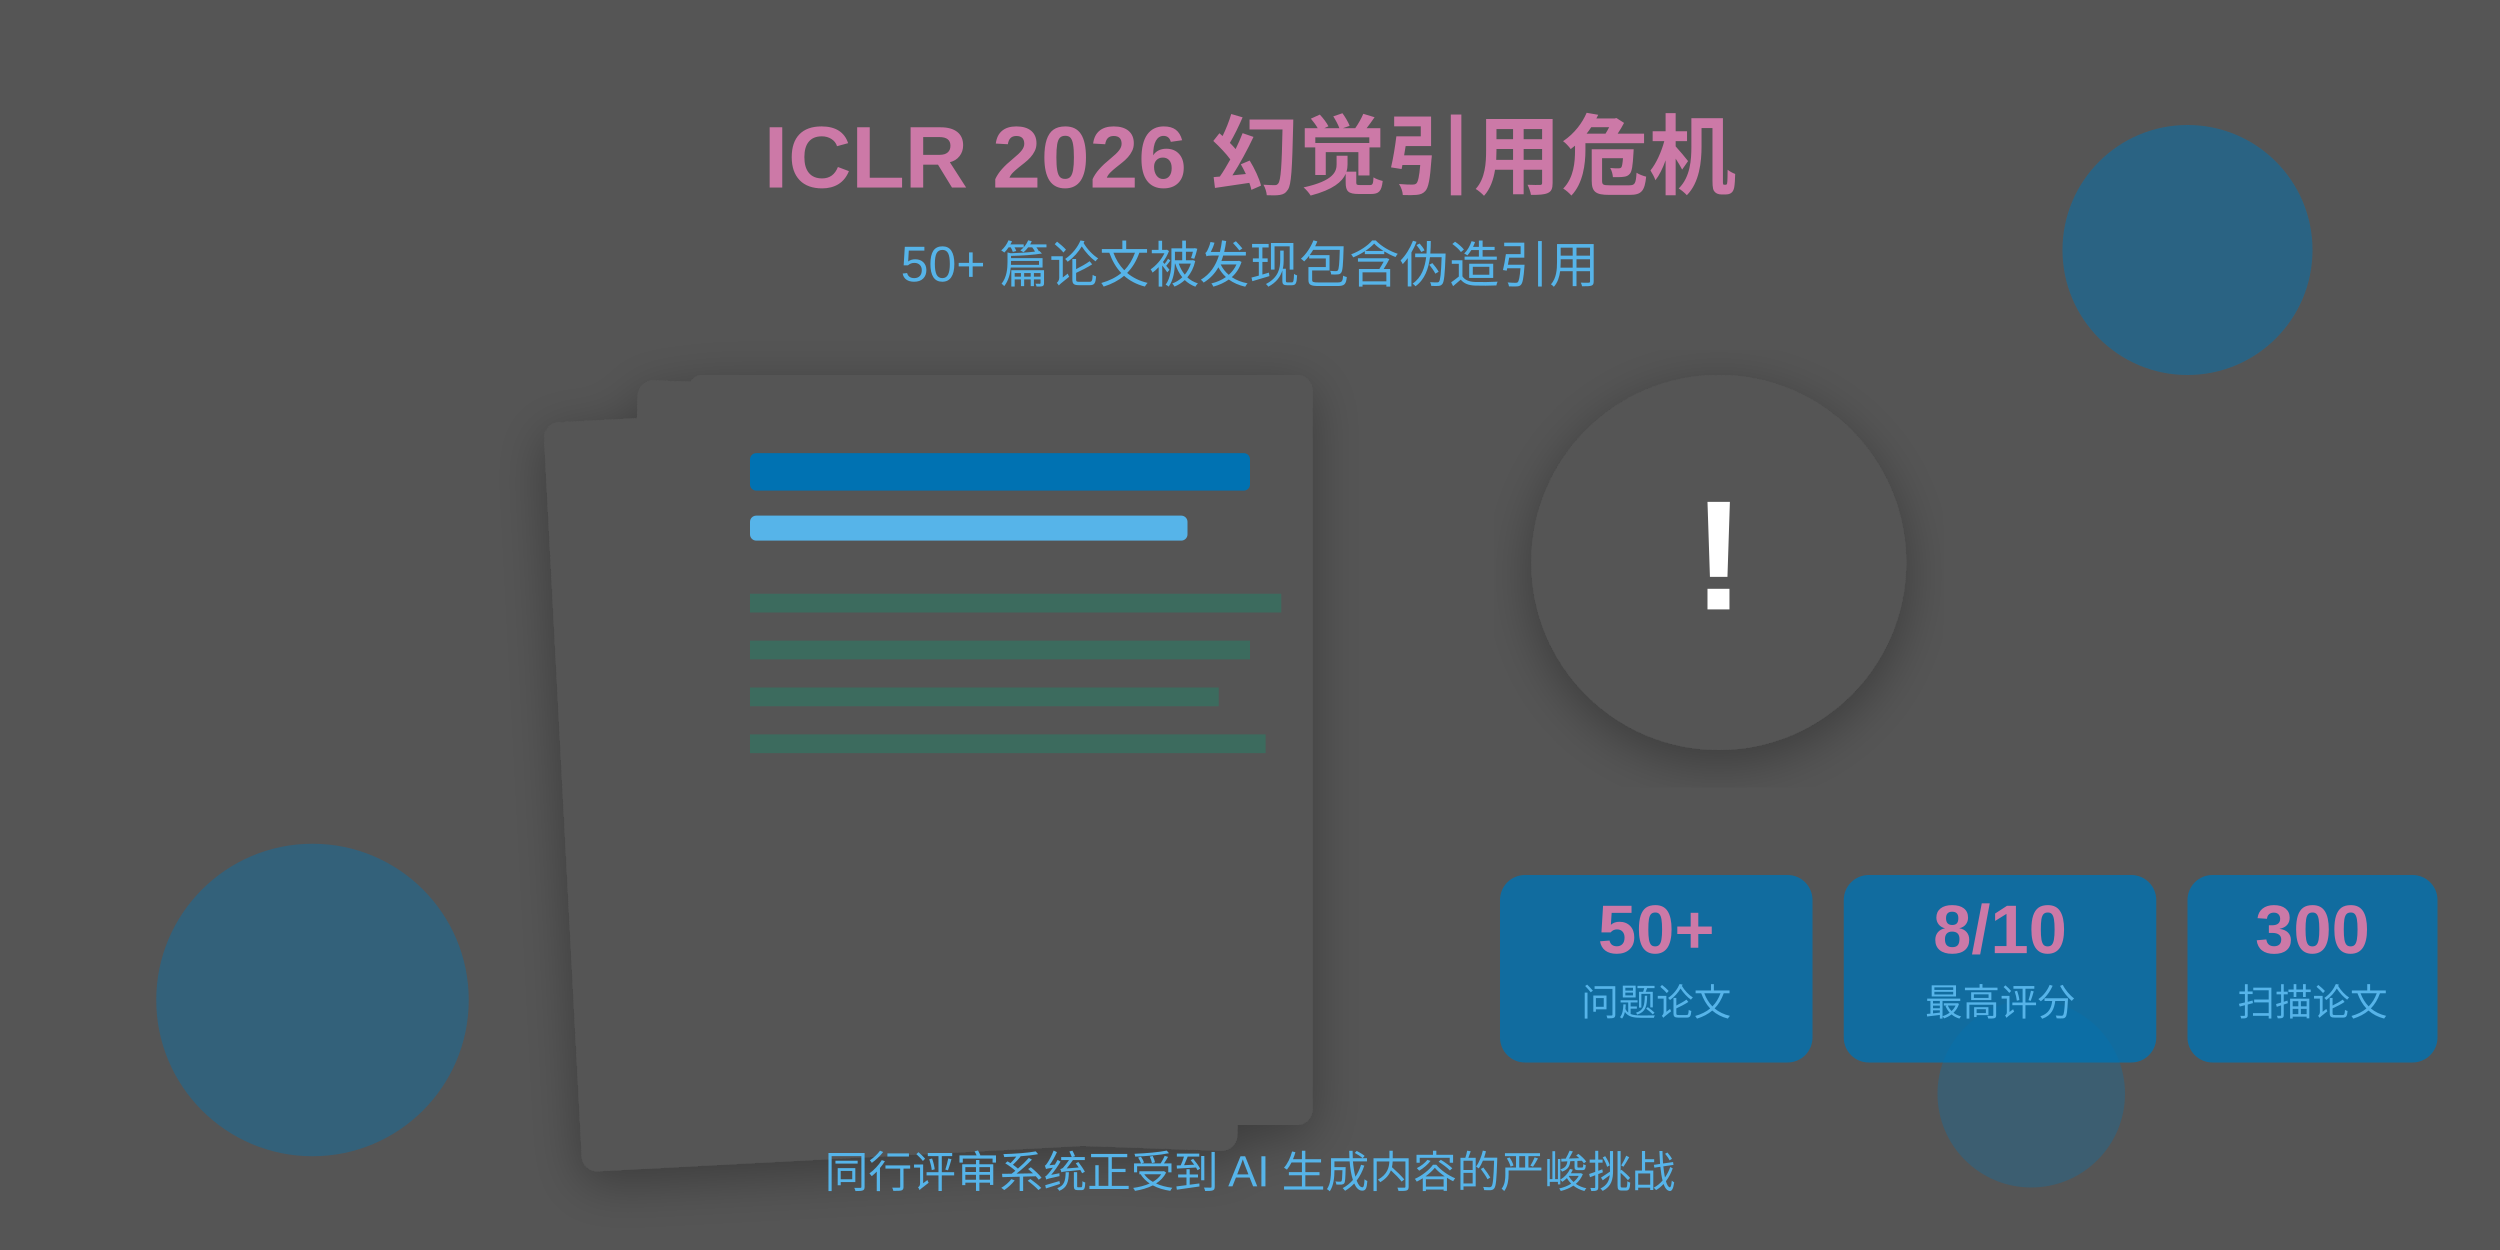
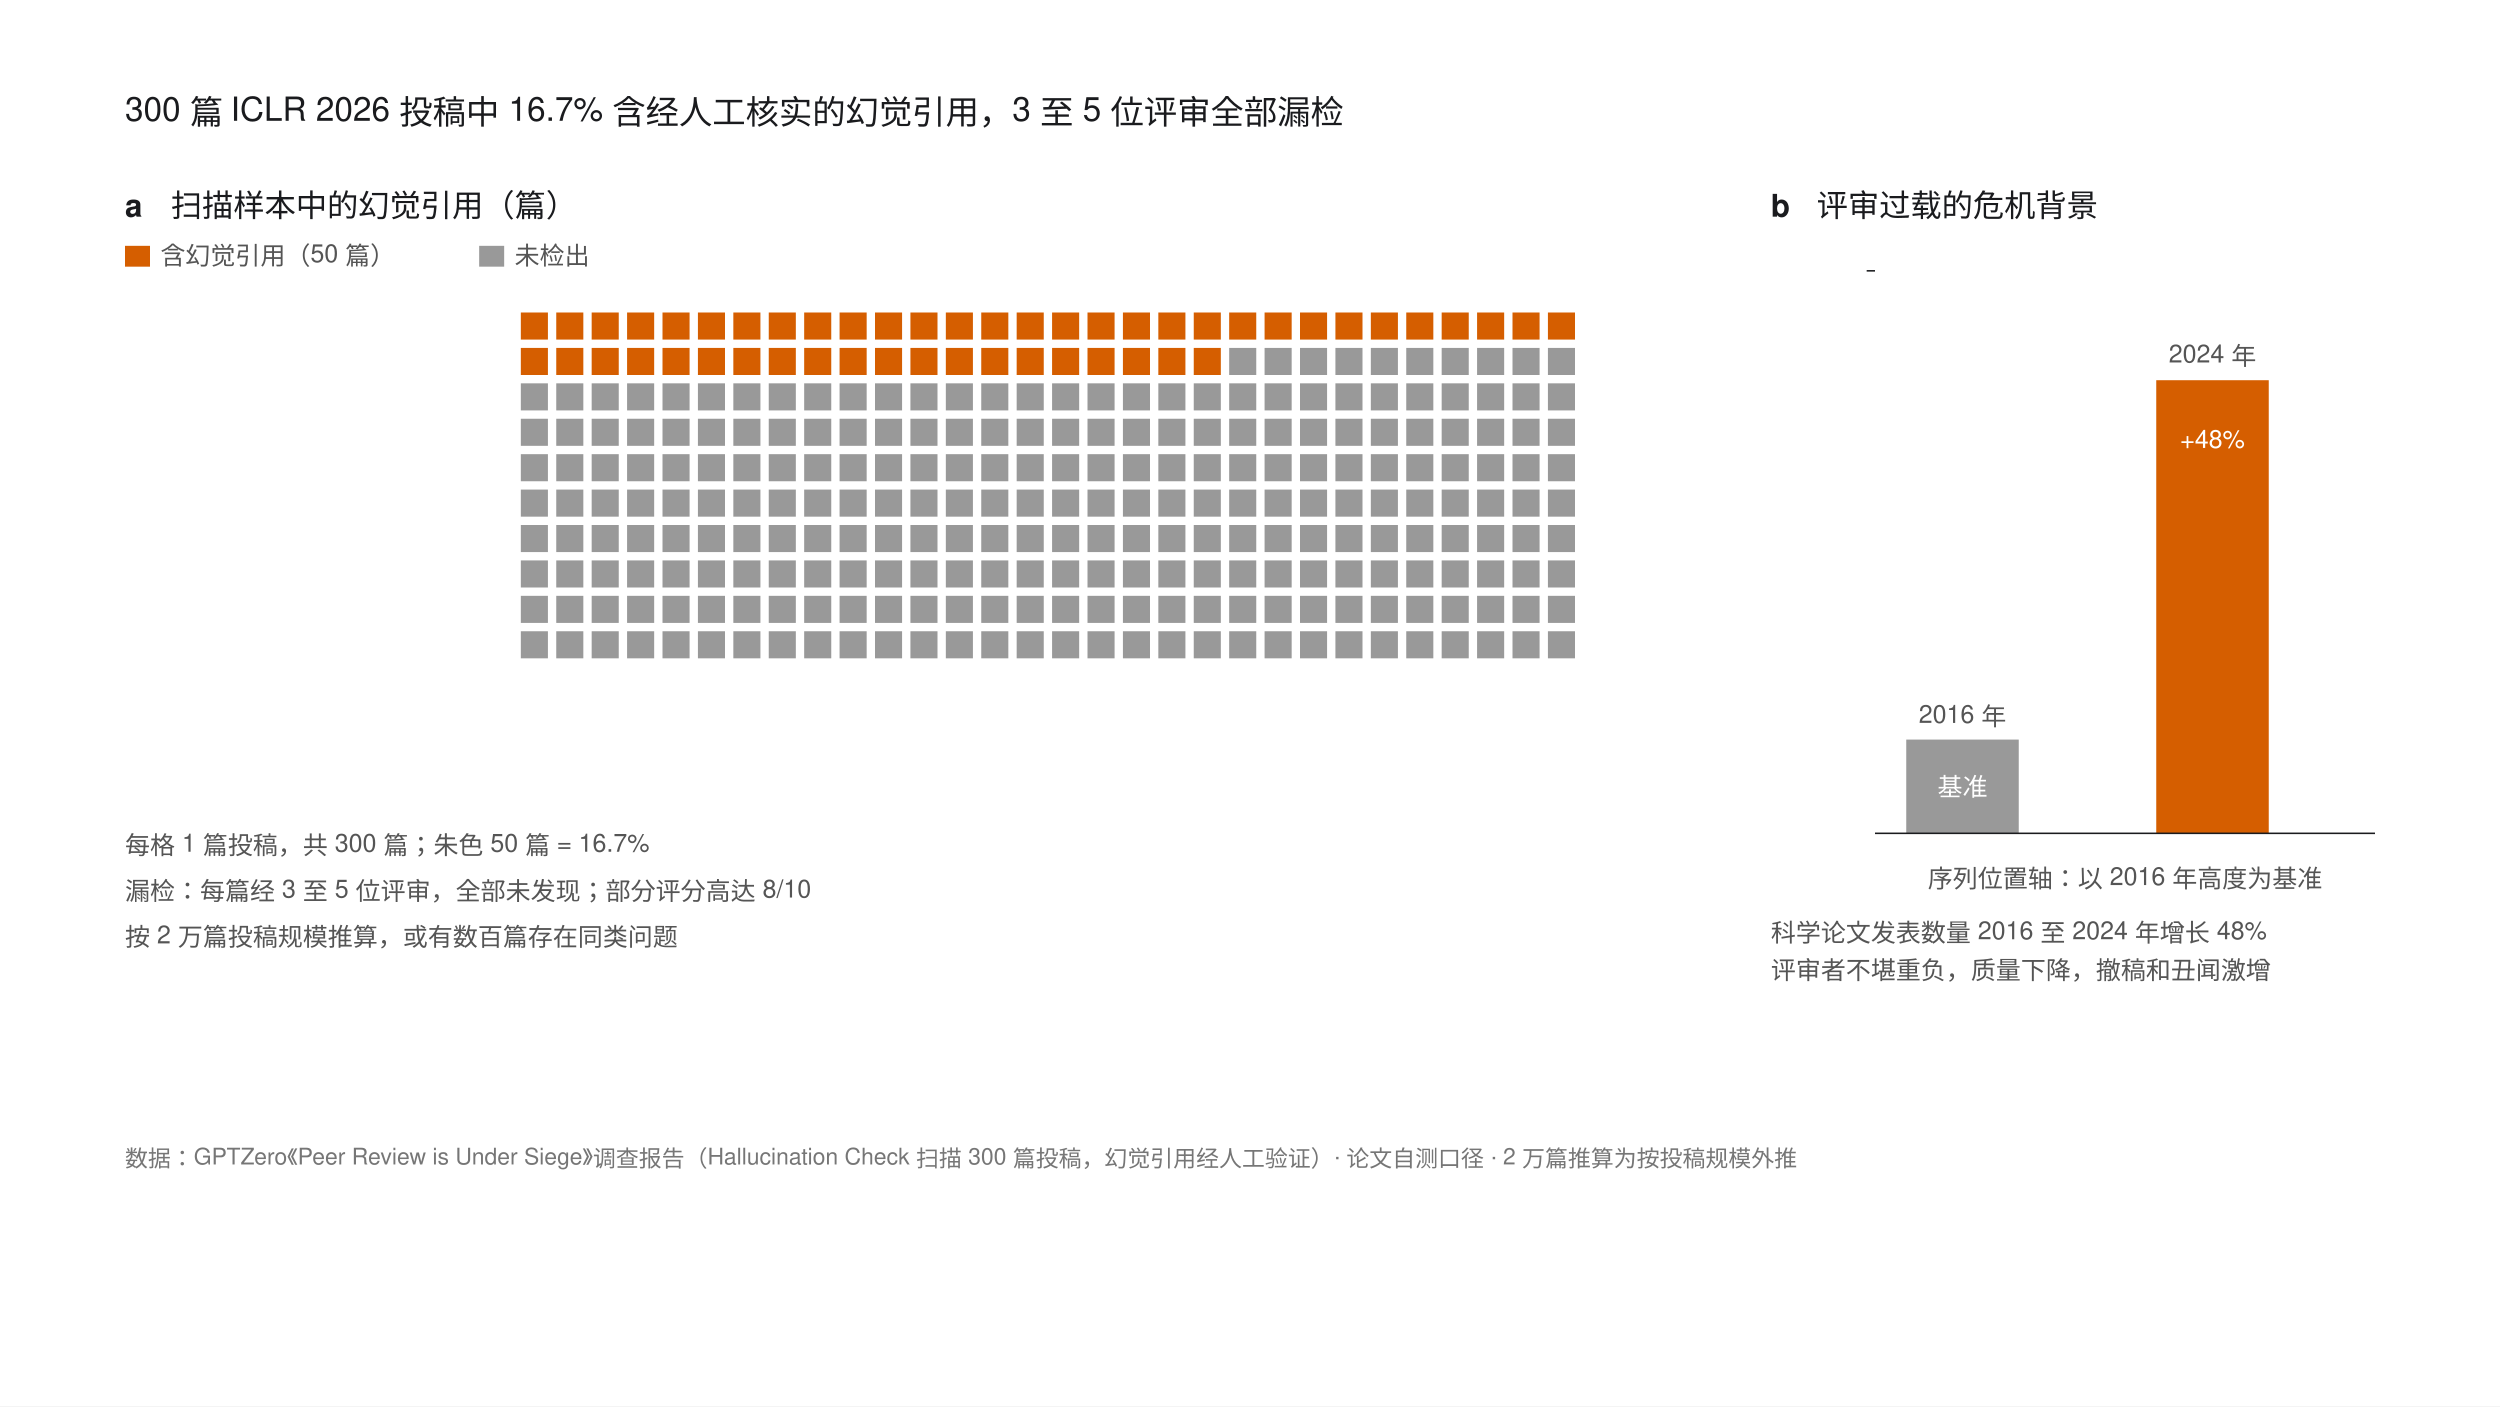
- <svg xmlns="http://www.w3.org/2000/svg" viewBox="0 0 800 400">
-   <defs>
-     <filter id="shadow">
-       <feDropShadow dx="0" dy="4" stdDeviation="8" flood-opacity="0.3" />
-     </filter>
-   </defs>
-   <rect width="800" height="400" fill="#555555" />
-   <circle cx="700" cy="80" r="40" fill="#0072B2" opacity="0.5" />
-   <circle cx="100" cy="320" r="50" fill="#0072B2" opacity="0.4" />
-   <circle cx="650" cy="350" r="30" fill="#0072B2" opacity="0.3" />
-   <text x="400" y="60" text-anchor="middle" fill="#CC79A7" font-family="Arial, sans-serif" font-size="28" font-weight="bold">
-     ICLR 2026 幻觉引用危机
-   </text>
-   <text x="400" y="90" text-anchor="middle" fill="#56B4E9" font-family="Arial, sans-serif" font-size="16">
-     50+ 篇论文被发现包含伪造引用
-   </text>
-   <g filter="url(#shadow)">
-     <rect x="180" y="130" width="200" height="240" fill="#555555" rx="5" transform="rotate(-3, 280, 250)" />
-     <rect x="200" y="125" width="200" height="240" fill="#555555" rx="5" transform="rotate(2, 300, 245)" />
-     <rect x="220" y="120" width="200" height="240" fill="#555555" rx="5" />
+ <svg xmlns="http://www.w3.org/2000/svg" width="1200" height="675" viewBox="0 0 1200 675" font-family="'Helvetica Neue',Helvetica,Arial,'PingFang SC',sans-serif">
+   <rect width="1200" height="675" fill="#FFFFFF" />
+   <text x="60" y="58" font-size="16" fill="#1A1B1E">300 篇 ICLR 2026 投稿中 16.7% 含经人工核实的幻觉引用，3 至 5 位评审全部漏检</text>
+   <text x="60" y="104" font-size="15" font-weight="bold" fill="#1A1B1E">a</text>
+   <text x="82" y="104" font-size="15" fill="#1A1B1E">扫描样本中的幻觉引用（篇）</text>
+   <g font-size="12" fill="#555">
+     <rect x="60" y="118" width="12" height="10" fill="#D55E00" />
+     <text x="77" y="127">含幻觉引用（50 篇）</text>
+     <rect x="230" y="118" width="12" height="10" fill="#999999" />
+     <text x="247" y="127">未检出</text>
  </g>
  <g>
-     <rect x="240" y="145" width="160" height="12" fill="#0072B2" rx="2" />
-     <rect x="240" y="165" width="140" height="8" fill="#56B4E9" rx="2" />
-     <rect x="240" y="190" width="170" height="6" fill="#009E73" opacity="0.3" />
-     <rect x="240" y="205" width="160" height="6" fill="#009E73" opacity="0.3" />
-     <rect x="240" y="220" width="150" height="6" fill="#009E73" opacity="0.3" />
-     <rect x="240" y="235" width="165" height="6" fill="#009E73" opacity="0.3" />
+     <rect x="250" y="150" width="13" height="13" fill="#D55E00" />
+     <rect x="267" y="150" width="13" height="13" fill="#D55E00" />
+     <rect x="284" y="150" width="13" height="13" fill="#D55E00" />
+     <rect x="301" y="150" width="13" height="13" fill="#D55E00" />
+     <rect x="318" y="150" width="13" height="13" fill="#D55E00" />
+     <rect x="335" y="150" width="13" height="13" fill="#D55E00" />
+     <rect x="352" y="150" width="13" height="13" fill="#D55E00" />
+     <rect x="369" y="150" width="13" height="13" fill="#D55E00" />
+     <rect x="386" y="150" width="13" height="13" fill="#D55E00" />
+     <rect x="403" y="150" width="13" height="13" fill="#D55E00" />
+     <rect x="420" y="150" width="13" height="13" fill="#D55E00" />
+     <rect x="437" y="150" width="13" height="13" fill="#D55E00" />
+     <rect x="454" y="150" width="13" height="13" fill="#D55E00" />
+     <rect x="471" y="150" width="13" height="13" fill="#D55E00" />
+     <rect x="488" y="150" width="13" height="13" fill="#D55E00" />
+     <rect x="505" y="150" width="13" height="13" fill="#D55E00" />
+     <rect x="522" y="150" width="13" height="13" fill="#D55E00" />
+     <rect x="539" y="150" width="13" height="13" fill="#D55E00" />
+     <rect x="556" y="150" width="13" height="13" fill="#D55E00" />
+     <rect x="573" y="150" width="13" height="13" fill="#D55E00" />
+     <rect x="590" y="150" width="13" height="13" fill="#D55E00" />
+     <rect x="607" y="150" width="13" height="13" fill="#D55E00" />
+     <rect x="624" y="150" width="13" height="13" fill="#D55E00" />
+     <rect x="641" y="150" width="13" height="13" fill="#D55E00" />
+     <rect x="658" y="150" width="13" height="13" fill="#D55E00" />
+     <rect x="675" y="150" width="13" height="13" fill="#D55E00" />
+     <rect x="692" y="150" width="13" height="13" fill="#D55E00" />
+     <rect x="709" y="150" width="13" height="13" fill="#D55E00" />
+     <rect x="726" y="150" width="13" height="13" fill="#D55E00" />
+     <rect x="743" y="150" width="13" height="13" fill="#D55E00" />
+     <rect x="250" y="167" width="13" height="13" fill="#D55E00" />
+     <rect x="267" y="167" width="13" height="13" fill="#D55E00" />
+     <rect x="284" y="167" width="13" height="13" fill="#D55E00" />
+     <rect x="301" y="167" width="13" height="13" fill="#D55E00" />
+     <rect x="318" y="167" width="13" height="13" fill="#D55E00" />
+     <rect x="335" y="167" width="13" height="13" fill="#D55E00" />
+     <rect x="352" y="167" width="13" height="13" fill="#D55E00" />
+     <rect x="369" y="167" width="13" height="13" fill="#D55E00" />
+     <rect x="386" y="167" width="13" height="13" fill="#D55E00" />
+     <rect x="403" y="167" width="13" height="13" fill="#D55E00" />
+     <rect x="420" y="167" width="13" height="13" fill="#D55E00" />
+     <rect x="437" y="167" width="13" height="13" fill="#D55E00" />
+     <rect x="454" y="167" width="13" height="13" fill="#D55E00" />
+     <rect x="471" y="167" width="13" height="13" fill="#D55E00" />
+     <rect x="488" y="167" width="13" height="13" fill="#D55E00" />
+     <rect x="505" y="167" width="13" height="13" fill="#D55E00" />
+     <rect x="522" y="167" width="13" height="13" fill="#D55E00" />
+     <rect x="539" y="167" width="13" height="13" fill="#D55E00" />
+     <rect x="556" y="167" width="13" height="13" fill="#D55E00" />
+     <rect x="573" y="167" width="13" height="13" fill="#D55E00" />
+     <rect x="590" y="167" width="13" height="13" fill="#999999" />
+     <rect x="607" y="167" width="13" height="13" fill="#999999" />
+     <rect x="624" y="167" width="13" height="13" fill="#999999" />
+     <rect x="641" y="167" width="13" height="13" fill="#999999" />
+     <rect x="658" y="167" width="13" height="13" fill="#999999" />
+     <rect x="675" y="167" width="13" height="13" fill="#999999" />
+     <rect x="692" y="167" width="13" height="13" fill="#999999" />
+     <rect x="709" y="167" width="13" height="13" fill="#999999" />
+     <rect x="726" y="167" width="13" height="13" fill="#999999" />
+     <rect x="743" y="167" width="13" height="13" fill="#999999" />
+     <rect x="250" y="184" width="13" height="13" fill="#999999" />
+     <rect x="267" y="184" width="13" height="13" fill="#999999" />
+     <rect x="284" y="184" width="13" height="13" fill="#999999" />
+     <rect x="301" y="184" width="13" height="13" fill="#999999" />
+     <rect x="318" y="184" width="13" height="13" fill="#999999" />
+     <rect x="335" y="184" width="13" height="13" fill="#999999" />
+     <rect x="352" y="184" width="13" height="13" fill="#999999" />
+     <rect x="369" y="184" width="13" height="13" fill="#999999" />
+     <rect x="386" y="184" width="13" height="13" fill="#999999" />
+     <rect x="403" y="184" width="13" height="13" fill="#999999" />
+     <rect x="420" y="184" width="13" height="13" fill="#999999" />
+     <rect x="437" y="184" width="13" height="13" fill="#999999" />
+     <rect x="454" y="184" width="13" height="13" fill="#999999" />
+     <rect x="471" y="184" width="13" height="13" fill="#999999" />
+     <rect x="488" y="184" width="13" height="13" fill="#999999" />
+     <rect x="505" y="184" width="13" height="13" fill="#999999" />
+     <rect x="522" y="184" width="13" height="13" fill="#999999" />
+     <rect x="539" y="184" width="13" height="13" fill="#999999" />
+     <rect x="556" y="184" width="13" height="13" fill="#999999" />
+     <rect x="573" y="184" width="13" height="13" fill="#999999" />
+     <rect x="590" y="184" width="13" height="13" fill="#999999" />
+     <rect x="607" y="184" width="13" height="13" fill="#999999" />
+     <rect x="624" y="184" width="13" height="13" fill="#999999" />
+     <rect x="641" y="184" width="13" height="13" fill="#999999" />
+     <rect x="658" y="184" width="13" height="13" fill="#999999" />
+     <rect x="675" y="184" width="13" height="13" fill="#999999" />
+     <rect x="692" y="184" width="13" height="13" fill="#999999" />
+     <rect x="709" y="184" width="13" height="13" fill="#999999" />
+     <rect x="726" y="184" width="13" height="13" fill="#999999" />
+     <rect x="743" y="184" width="13" height="13" fill="#999999" />
+     <rect x="250" y="201" width="13" height="13" fill="#999999" />
+     <rect x="267" y="201" width="13" height="13" fill="#999999" />
+     <rect x="284" y="201" width="13" height="13" fill="#999999" />
+     <rect x="301" y="201" width="13" height="13" fill="#999999" />
+     <rect x="318" y="201" width="13" height="13" fill="#999999" />
+     <rect x="335" y="201" width="13" height="13" fill="#999999" />
+     <rect x="352" y="201" width="13" height="13" fill="#999999" />
+     <rect x="369" y="201" width="13" height="13" fill="#999999" />
+     <rect x="386" y="201" width="13" height="13" fill="#999999" />
+     <rect x="403" y="201" width="13" height="13" fill="#999999" />
+     <rect x="420" y="201" width="13" height="13" fill="#999999" />
+     <rect x="437" y="201" width="13" height="13" fill="#999999" />
+     <rect x="454" y="201" width="13" height="13" fill="#999999" />
+     <rect x="471" y="201" width="13" height="13" fill="#999999" />
+     <rect x="488" y="201" width="13" height="13" fill="#999999" />
+     <rect x="505" y="201" width="13" height="13" fill="#999999" />
+     <rect x="522" y="201" width="13" height="13" fill="#999999" />
+     <rect x="539" y="201" width="13" height="13" fill="#999999" />
+     <rect x="556" y="201" width="13" height="13" fill="#999999" />
+     <rect x="573" y="201" width="13" height="13" fill="#999999" />
+     <rect x="590" y="201" width="13" height="13" fill="#999999" />
+     <rect x="607" y="201" width="13" height="13" fill="#999999" />
+     <rect x="624" y="201" width="13" height="13" fill="#999999" />
+     <rect x="641" y="201" width="13" height="13" fill="#999999" />
+     <rect x="658" y="201" width="13" height="13" fill="#999999" />
+     <rect x="675" y="201" width="13" height="13" fill="#999999" />
+     <rect x="692" y="201" width="13" height="13" fill="#999999" />
+     <rect x="709" y="201" width="13" height="13" fill="#999999" />
+     <rect x="726" y="201" width="13" height="13" fill="#999999" />
+     <rect x="743" y="201" width="13" height="13" fill="#999999" />
+     <rect x="250" y="218" width="13" height="13" fill="#999999" />
+     <rect x="267" y="218" width="13" height="13" fill="#999999" />
+     <rect x="284" y="218" width="13" height="13" fill="#999999" />
+     <rect x="301" y="218" width="13" height="13" fill="#999999" />
+     <rect x="318" y="218" width="13" height="13" fill="#999999" />
+     <rect x="335" y="218" width="13" height="13" fill="#999999" />
+     <rect x="352" y="218" width="13" height="13" fill="#999999" />
+     <rect x="369" y="218" width="13" height="13" fill="#999999" />
+     <rect x="386" y="218" width="13" height="13" fill="#999999" />
+     <rect x="403" y="218" width="13" height="13" fill="#999999" />
+     <rect x="420" y="218" width="13" height="13" fill="#999999" />
+     <rect x="437" y="218" width="13" height="13" fill="#999999" />
+     <rect x="454" y="218" width="13" height="13" fill="#999999" />
+     <rect x="471" y="218" width="13" height="13" fill="#999999" />
+     <rect x="488" y="218" width="13" height="13" fill="#999999" />
+     <rect x="505" y="218" width="13" height="13" fill="#999999" />
+     <rect x="522" y="218" width="13" height="13" fill="#999999" />
+     <rect x="539" y="218" width="13" height="13" fill="#999999" />
+     <rect x="556" y="218" width="13" height="13" fill="#999999" />
+     <rect x="573" y="218" width="13" height="13" fill="#999999" />
+     <rect x="590" y="218" width="13" height="13" fill="#999999" />
+     <rect x="607" y="218" width="13" height="13" fill="#999999" />
+     <rect x="624" y="218" width="13" height="13" fill="#999999" />
+     <rect x="641" y="218" width="13" height="13" fill="#999999" />
+     <rect x="658" y="218" width="13" height="13" fill="#999999" />
+     <rect x="675" y="218" width="13" height="13" fill="#999999" />
+     <rect x="692" y="218" width="13" height="13" fill="#999999" />
+     <rect x="709" y="218" width="13" height="13" fill="#999999" />
+     <rect x="726" y="218" width="13" height="13" fill="#999999" />
+     <rect x="743" y="218" width="13" height="13" fill="#999999" />
+     <rect x="250" y="235" width="13" height="13" fill="#999999" />
+     <rect x="267" y="235" width="13" height="13" fill="#999999" />
+     <rect x="284" y="235" width="13" height="13" fill="#999999" />
+     <rect x="301" y="235" width="13" height="13" fill="#999999" />
+     <rect x="318" y="235" width="13" height="13" fill="#999999" />
+     <rect x="335" y="235" width="13" height="13" fill="#999999" />
+     <rect x="352" y="235" width="13" height="13" fill="#999999" />
+     <rect x="369" y="235" width="13" height="13" fill="#999999" />
+     <rect x="386" y="235" width="13" height="13" fill="#999999" />
+     <rect x="403" y="235" width="13" height="13" fill="#999999" />
+     <rect x="420" y="235" width="13" height="13" fill="#999999" />
+     <rect x="437" y="235" width="13" height="13" fill="#999999" />
+     <rect x="454" y="235" width="13" height="13" fill="#999999" />
+     <rect x="471" y="235" width="13" height="13" fill="#999999" />
+     <rect x="488" y="235" width="13" height="13" fill="#999999" />
+     <rect x="505" y="235" width="13" height="13" fill="#999999" />
+     <rect x="522" y="235" width="13" height="13" fill="#999999" />
+     <rect x="539" y="235" width="13" height="13" fill="#999999" />
+     <rect x="556" y="235" width="13" height="13" fill="#999999" />
+     <rect x="573" y="235" width="13" height="13" fill="#999999" />
+     <rect x="590" y="235" width="13" height="13" fill="#999999" />
+     <rect x="607" y="235" width="13" height="13" fill="#999999" />
+     <rect x="624" y="235" width="13" height="13" fill="#999999" />
+     <rect x="641" y="235" width="13" height="13" fill="#999999" />
+     <rect x="658" y="235" width="13" height="13" fill="#999999" />
+     <rect x="675" y="235" width="13" height="13" fill="#999999" />
+     <rect x="692" y="235" width="13" height="13" fill="#999999" />
+     <rect x="709" y="235" width="13" height="13" fill="#999999" />
+     <rect x="726" y="235" width="13" height="13" fill="#999999" />
+     <rect x="743" y="235" width="13" height="13" fill="#999999" />
+     <rect x="250" y="252" width="13" height="13" fill="#999999" />
+     <rect x="267" y="252" width="13" height="13" fill="#999999" />
+     <rect x="284" y="252" width="13" height="13" fill="#999999" />
+     <rect x="301" y="252" width="13" height="13" fill="#999999" />
+     <rect x="318" y="252" width="13" height="13" fill="#999999" />
+     <rect x="335" y="252" width="13" height="13" fill="#999999" />
+     <rect x="352" y="252" width="13" height="13" fill="#999999" />
+     <rect x="369" y="252" width="13" height="13" fill="#999999" />
+     <rect x="386" y="252" width="13" height="13" fill="#999999" />
+     <rect x="403" y="252" width="13" height="13" fill="#999999" />
+     <rect x="420" y="252" width="13" height="13" fill="#999999" />
+     <rect x="437" y="252" width="13" height="13" fill="#999999" />
+     <rect x="454" y="252" width="13" height="13" fill="#999999" />
+     <rect x="471" y="252" width="13" height="13" fill="#999999" />
+     <rect x="488" y="252" width="13" height="13" fill="#999999" />
+     <rect x="505" y="252" width="13" height="13" fill="#999999" />
+     <rect x="522" y="252" width="13" height="13" fill="#999999" />
+     <rect x="539" y="252" width="13" height="13" fill="#999999" />
+     <rect x="556" y="252" width="13" height="13" fill="#999999" />
+     <rect x="573" y="252" width="13" height="13" fill="#999999" />
+     <rect x="590" y="252" width="13" height="13" fill="#999999" />
+     <rect x="607" y="252" width="13" height="13" fill="#999999" />
+     <rect x="624" y="252" width="13" height="13" fill="#999999" />
+     <rect x="641" y="252" width="13" height="13" fill="#999999" />
+     <rect x="658" y="252" width="13" height="13" fill="#999999" />
+     <rect x="675" y="252" width="13" height="13" fill="#999999" />
+     <rect x="692" y="252" width="13" height="13" fill="#999999" />
+     <rect x="709" y="252" width="13" height="13" fill="#999999" />
+     <rect x="726" y="252" width="13" height="13" fill="#999999" />
+     <rect x="743" y="252" width="13" height="13" fill="#999999" />
+     <rect x="250" y="269" width="13" height="13" fill="#999999" />
+     <rect x="267" y="269" width="13" height="13" fill="#999999" />
+     <rect x="284" y="269" width="13" height="13" fill="#999999" />
+     <rect x="301" y="269" width="13" height="13" fill="#999999" />
+     <rect x="318" y="269" width="13" height="13" fill="#999999" />
+     <rect x="335" y="269" width="13" height="13" fill="#999999" />
+     <rect x="352" y="269" width="13" height="13" fill="#999999" />
+     <rect x="369" y="269" width="13" height="13" fill="#999999" />
+     <rect x="386" y="269" width="13" height="13" fill="#999999" />
+     <rect x="403" y="269" width="13" height="13" fill="#999999" />
+     <rect x="420" y="269" width="13" height="13" fill="#999999" />
+     <rect x="437" y="269" width="13" height="13" fill="#999999" />
+     <rect x="454" y="269" width="13" height="13" fill="#999999" />
+     <rect x="471" y="269" width="13" height="13" fill="#999999" />
+     <rect x="488" y="269" width="13" height="13" fill="#999999" />
+     <rect x="505" y="269" width="13" height="13" fill="#999999" />
+     <rect x="522" y="269" width="13" height="13" fill="#999999" />
+     <rect x="539" y="269" width="13" height="13" fill="#999999" />
+     <rect x="556" y="269" width="13" height="13" fill="#999999" />
+     <rect x="573" y="269" width="13" height="13" fill="#999999" />
+     <rect x="590" y="269" width="13" height="13" fill="#999999" />
+     <rect x="607" y="269" width="13" height="13" fill="#999999" />
+     <rect x="624" y="269" width="13" height="13" fill="#999999" />
+     <rect x="641" y="269" width="13" height="13" fill="#999999" />
+     <rect x="658" y="269" width="13" height="13" fill="#999999" />
+     <rect x="675" y="269" width="13" height="13" fill="#999999" />
+     <rect x="692" y="269" width="13" height="13" fill="#999999" />
+     <rect x="709" y="269" width="13" height="13" fill="#999999" />
+     <rect x="726" y="269" width="13" height="13" fill="#999999" />
+     <rect x="743" y="269" width="13" height="13" fill="#999999" />
+     <rect x="250" y="286" width="13" height="13" fill="#999999" />
+     <rect x="267" y="286" width="13" height="13" fill="#999999" />
+     <rect x="284" y="286" width="13" height="13" fill="#999999" />
+     <rect x="301" y="286" width="13" height="13" fill="#999999" />
+     <rect x="318" y="286" width="13" height="13" fill="#999999" />
+     <rect x="335" y="286" width="13" height="13" fill="#999999" />
+     <rect x="352" y="286" width="13" height="13" fill="#999999" />
+     <rect x="369" y="286" width="13" height="13" fill="#999999" />
+     <rect x="386" y="286" width="13" height="13" fill="#999999" />
+     <rect x="403" y="286" width="13" height="13" fill="#999999" />
+     <rect x="420" y="286" width="13" height="13" fill="#999999" />
+     <rect x="437" y="286" width="13" height="13" fill="#999999" />
+     <rect x="454" y="286" width="13" height="13" fill="#999999" />
+     <rect x="471" y="286" width="13" height="13" fill="#999999" />
+     <rect x="488" y="286" width="13" height="13" fill="#999999" />
+     <rect x="505" y="286" width="13" height="13" fill="#999999" />
+     <rect x="522" y="286" width="13" height="13" fill="#999999" />
+     <rect x="539" y="286" width="13" height="13" fill="#999999" />
+     <rect x="556" y="286" width="13" height="13" fill="#999999" />
+     <rect x="573" y="286" width="13" height="13" fill="#999999" />
+     <rect x="590" y="286" width="13" height="13" fill="#999999" />
+     <rect x="607" y="286" width="13" height="13" fill="#999999" />
+     <rect x="624" y="286" width="13" height="13" fill="#999999" />
+     <rect x="641" y="286" width="13" height="13" fill="#999999" />
+     <rect x="658" y="286" width="13" height="13" fill="#999999" />
+     <rect x="675" y="286" width="13" height="13" fill="#999999" />
+     <rect x="692" y="286" width="13" height="13" fill="#999999" />
+     <rect x="709" y="286" width="13" height="13" fill="#999999" />
+     <rect x="726" y="286" width="13" height="13" fill="#999999" />
+     <rect x="743" y="286" width="13" height="13" fill="#999999" />
+     <rect x="250" y="303" width="13" height="13" fill="#999999" />
+     <rect x="267" y="303" width="13" height="13" fill="#999999" />
+     <rect x="284" y="303" width="13" height="13" fill="#999999" />
+     <rect x="301" y="303" width="13" height="13" fill="#999999" />
+     <rect x="318" y="303" width="13" height="13" fill="#999999" />
+     <rect x="335" y="303" width="13" height="13" fill="#999999" />
+     <rect x="352" y="303" width="13" height="13" fill="#999999" />
+     <rect x="369" y="303" width="13" height="13" fill="#999999" />
+     <rect x="386" y="303" width="13" height="13" fill="#999999" />
+     <rect x="403" y="303" width="13" height="13" fill="#999999" />
+     <rect x="420" y="303" width="13" height="13" fill="#999999" />
+     <rect x="437" y="303" width="13" height="13" fill="#999999" />
+     <rect x="454" y="303" width="13" height="13" fill="#999999" />
+     <rect x="471" y="303" width="13" height="13" fill="#999999" />
+     <rect x="488" y="303" width="13" height="13" fill="#999999" />
+     <rect x="505" y="303" width="13" height="13" fill="#999999" />
+     <rect x="522" y="303" width="13" height="13" fill="#999999" />
+     <rect x="539" y="303" width="13" height="13" fill="#999999" />
+     <rect x="556" y="303" width="13" height="13" fill="#999999" />
+     <rect x="573" y="303" width="13" height="13" fill="#999999" />
+     <rect x="590" y="303" width="13" height="13" fill="#999999" />
+     <rect x="607" y="303" width="13" height="13" fill="#999999" />
+     <rect x="624" y="303" width="13" height="13" fill="#999999" />
+     <rect x="641" y="303" width="13" height="13" fill="#999999" />
+     <rect x="658" y="303" width="13" height="13" fill="#999999" />
+     <rect x="675" y="303" width="13" height="13" fill="#999999" />
+     <rect x="692" y="303" width="13" height="13" fill="#999999" />
+     <rect x="709" y="303" width="13" height="13" fill="#999999" />
+     <rect x="726" y="303" width="13" height="13" fill="#999999" />
+     <rect x="743" y="303" width="13" height="13" fill="#999999" />
  </g>
-   <g>
-     <line x1="255" y1="250" x2="275" y2="270" stroke="url(#redGrad)" stroke-width="4" stroke-linecap="round" />
-     <line x1="275" y1="250" x2="255" y2="270" stroke="url(#redGrad)" stroke-width="4" stroke-linecap="round" />
-     <line x1="305" y1="245" x2="325" y2="265" stroke="url(#redGrad)" stroke-width="4" stroke-linecap="round" />
-     <line x1="325" y1="245" x2="305" y2="265" stroke="url(#redGrad)" stroke-width="4" stroke-linecap="round" />
-     <line x1="355" y1="255" x2="375" y2="275" stroke="url(#redGrad)" stroke-width="4" stroke-linecap="round" />
-     <line x1="375" y1="255" x2="355" y2="275" stroke="url(#redGrad)" stroke-width="4" stroke-linecap="round" />
-   </g>
-   <g transform="translate(550, 180)">
-     <circle cx="0" cy="0" r="60" fill="#555555" filter="url(#shadow)" />
-     <text x="0" y="15" text-anchor="middle" fill="white" font-family="Arial, sans-serif" font-size="50" font-weight="bold">!</text>
-   </g>
-   <g>
-     <rect x="480" y="280" width="100" height="60" fill="#0072B2" rx="8" opacity="0.8" />
-     <text x="530" y="305" text-anchor="middle" fill="#CC79A7" font-family="Arial, sans-serif" font-size="22" font-weight="bold">50+</text>
-     <text x="530" y="325" text-anchor="middle" fill="#56B4E9" font-family="Arial, sans-serif" font-size="12">问题论文</text>
-     <rect x="590" y="280" width="100" height="60" fill="#0072B2" rx="8" opacity="0.8" />
-     <text x="640" y="305" text-anchor="middle" fill="#CC79A7" font-family="Arial, sans-serif" font-size="22" font-weight="bold">8/10</text>
-     <text x="640" y="325" text-anchor="middle" fill="#56B4E9" font-family="Arial, sans-serif" font-size="12">最高评分</text>
-     <rect x="700" y="280" width="80" height="60" fill="#0072B2" rx="8" opacity="0.8" />
-     <text x="740" y="305" text-anchor="middle" fill="#CC79A7" font-family="Arial, sans-serif" font-size="22" font-weight="bold">300</text>
-     <text x="740" y="325" text-anchor="middle" fill="#56B4E9" font-family="Arial, sans-serif" font-size="12">扫描论文</text>
-   </g>
-   <text x="400" y="380" text-anchor="middle" fill="#56B4E9" font-family="Arial, sans-serif" font-size="14">
-     同行评审系统正受到 AI 生成内容的严峻挑战
-   </text>
+   <text x="60" y="410" font-size="12" fill="#555">每格 1 篇投稿，共 300 篇；朱色 50 篇 = 16.7%</text>
+   <text x="60" y="432" font-size="12" fill="#555">漏检：每篇经 3 至 5 位评审，全部未发现；部分评分高达 8/10</text>
+   <text x="60" y="454" font-size="12" fill="#555">按 2 万篇投稿规模推算，或有数百篇存在同类问题</text>
+   <text x="850" y="104" font-size="15" font-weight="bold" fill="#1A1B1E">b</text>
+   <text x="872" y="104" font-size="15" fill="#1A1B1E">评审过载的危机背景</text>
+   <rect x="915" y="355" width="54" height="45" fill="#999999" />
+   <text x="942" y="347" font-size="12" fill="#555" text-anchor="middle">2016 年</text>
+   <text x="942" y="382" font-size="12" fill="#FFFFFF" text-anchor="middle">基准</text>
+   <rect x="1035" y="182.5" width="54" height="217.5" fill="#D55E00" />
+   <text x="1062" y="174" font-size="12" fill="#555" text-anchor="middle">2024 年</text>
+   <text x="1062" y="215" font-size="12" fill="#FFFFFF" text-anchor="middle">+48%</text>
+   <line x1="900" y1="130" x2="896" y2="130" stroke="#1A1B1E" stroke-width="0.75" />
+   <line x1="900" y1="400" x2="1140" y2="400" stroke="#1A1B1E" stroke-width="0.75" />
+   <text x="1020" y="426" font-size="12" fill="#555" text-anchor="middle">序列位置轴：以 2016 年高度为基准</text>
+   <text x="850" y="452" font-size="12" fill="#555">科学论文发表数量 2016 至 2024 年增长 48%</text>
+   <text x="850" y="470" font-size="12" fill="#555">评审者不堪重负，质量下降，撤稿和丑闻激增</text>
+   <text x="60" y="560" font-size="11" fill="#767676">数据：GPTZero《Peer Review is Under Siege》调查报告（Hallucination Check 扫描 300 篇投稿，幻觉引用经人工验证）· 论文自测口径 · 2 万篇推算为按投稿规模外推</text>
</svg>
